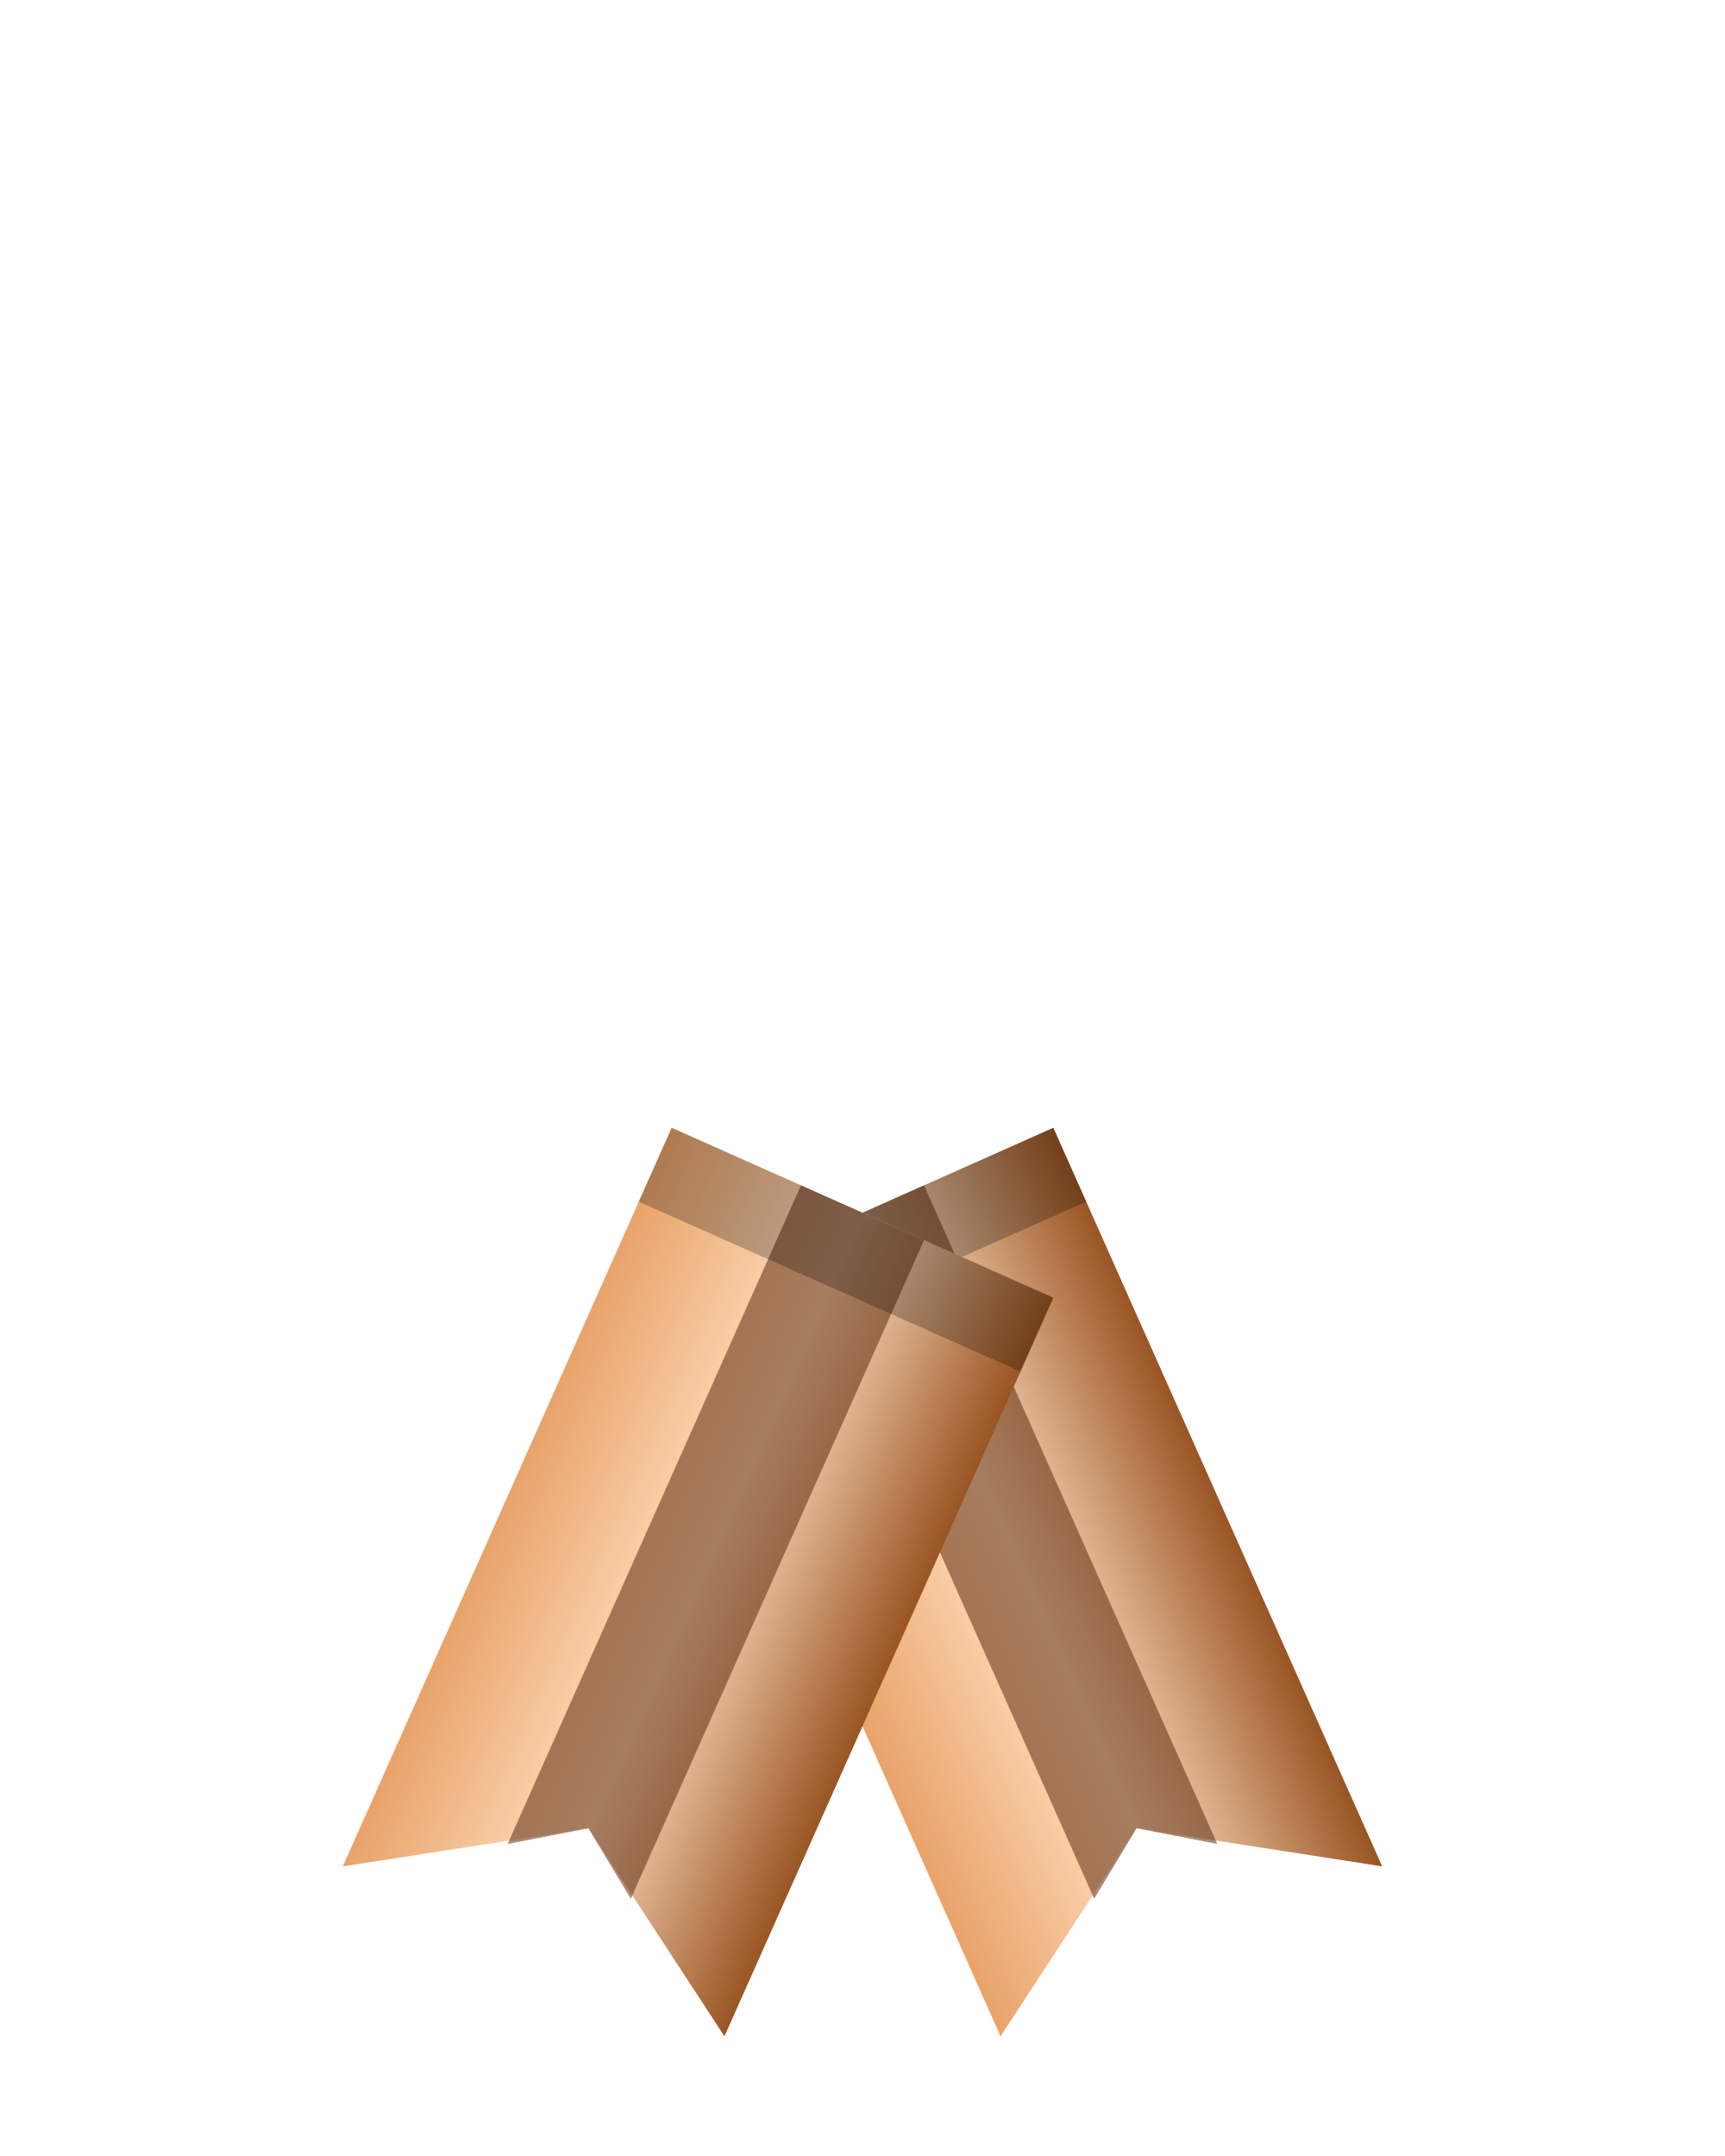
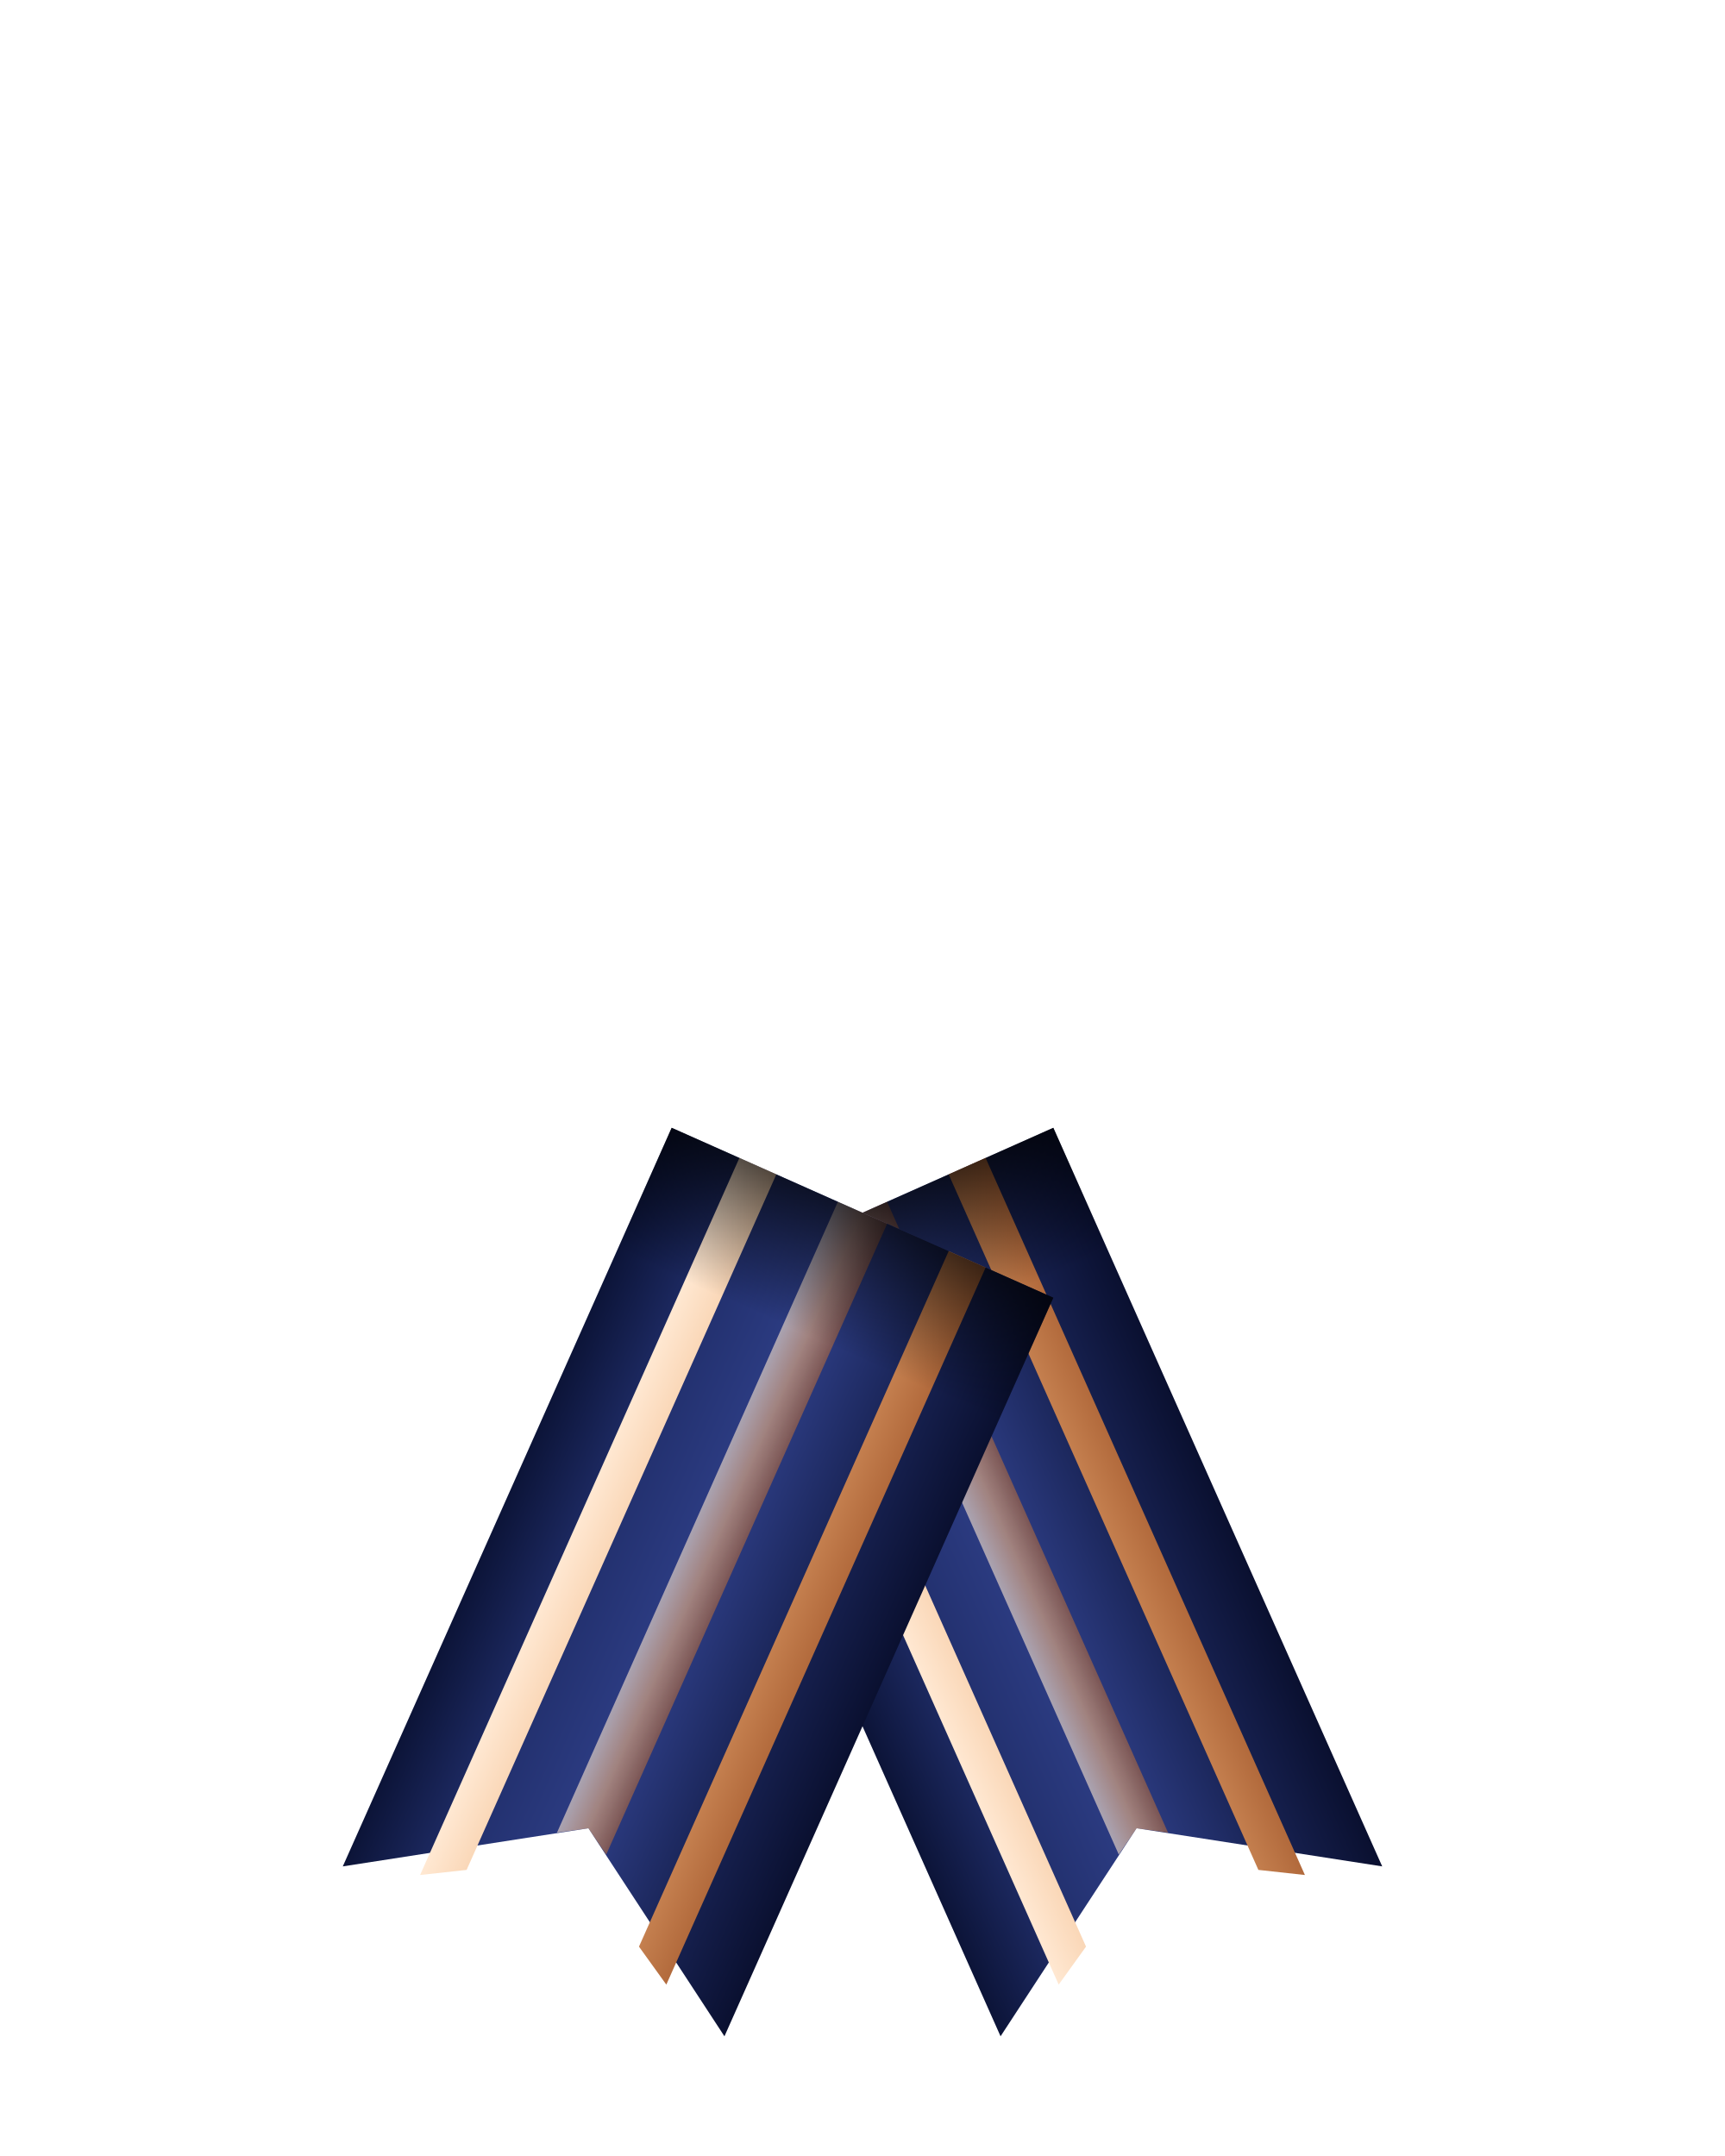
<svg xmlns="http://www.w3.org/2000/svg" viewBox="0 0 512 640">
  <defs>
    <linearGradient id="rb" x1="0" y1="0" x2="1" y2="0">
-       <stop offset="0" stop-color="#E9A36A" />
-       <stop offset="0.5" stop-color="#FFE0C2" />
-       <stop offset="1" stop-color="#9A5524" />
+       <stop offset="0" stop-color="#0C1438" />
+       <stop offset="0.25" stop-color="#22306E" />
+       <stop offset="0.5" stop-color="#2E3E86" />
+       <stop offset="0.75" stop-color="#1A2558" />
+       <stop offset="1" stop-color="#0A1030" />
+     </linearGradient>
+     <linearGradient id="st" x1="0" y1="0" x2="1" y2="0">
+       <stop offset="0" stop-color="#FFE8D2" />
+       <stop offset="0.5" stop-color="#EEB07A" />
+       <stop offset="1" stop-color="#B26A3C" />
+     </linearGradient>
+     <linearGradient id="fold" x1="0" y1="0" x2="0" y2="1">
+       <stop offset="0" stop-color="#000000" stop-opacity="0.67" />
+       <stop offset="1" stop-color="#000000" stop-opacity="0" />
    </linearGradient>
  </defs>
  <g transform="translate(256 360) rotate(-24)">
    <path d="M-62 0H62V240L0 200L-62 240z" fill="url(#rb)" />
-     <path d="M-20 0H20V214L0 200L-20 214z" fill="#5E2C0E" opacity="0.55" />
-     <path d="M-62 0H62V24H-62z" fill="#000" opacity=".25" />
+     <path d="M-40 0H-28V226L-40 233zM28 0H40V233L28 226z" fill="url(#st)" />
+     <path d="M-8 0H8V205L0 200L-8 205z" fill="url(#st)" opacity="0.6" />
+     <path d="M-62 0H62V40H-62z" fill="url(#fold)" />
  </g>
  <g transform="translate(256 360) rotate(24)">
    <path d="M-62 0H62V240L0 200L-62 240z" fill="url(#rb)" />
-     <path d="M-20 0H20V214L0 200L-20 214z" fill="#5E2C0E" opacity="0.55" />
-     <path d="M-62 0H62V24H-62z" fill="#000" opacity=".25" />
+     <path d="M-40 0H-28V226L-40 233zM28 0H40V233L28 226z" fill="url(#st)" />
+     <path d="M-8 0H8V205L0 200L-8 205z" fill="url(#st)" opacity="0.6" />
+     <path d="M-62 0H62V40H-62z" fill="url(#fold)" />
  </g>
</svg>
